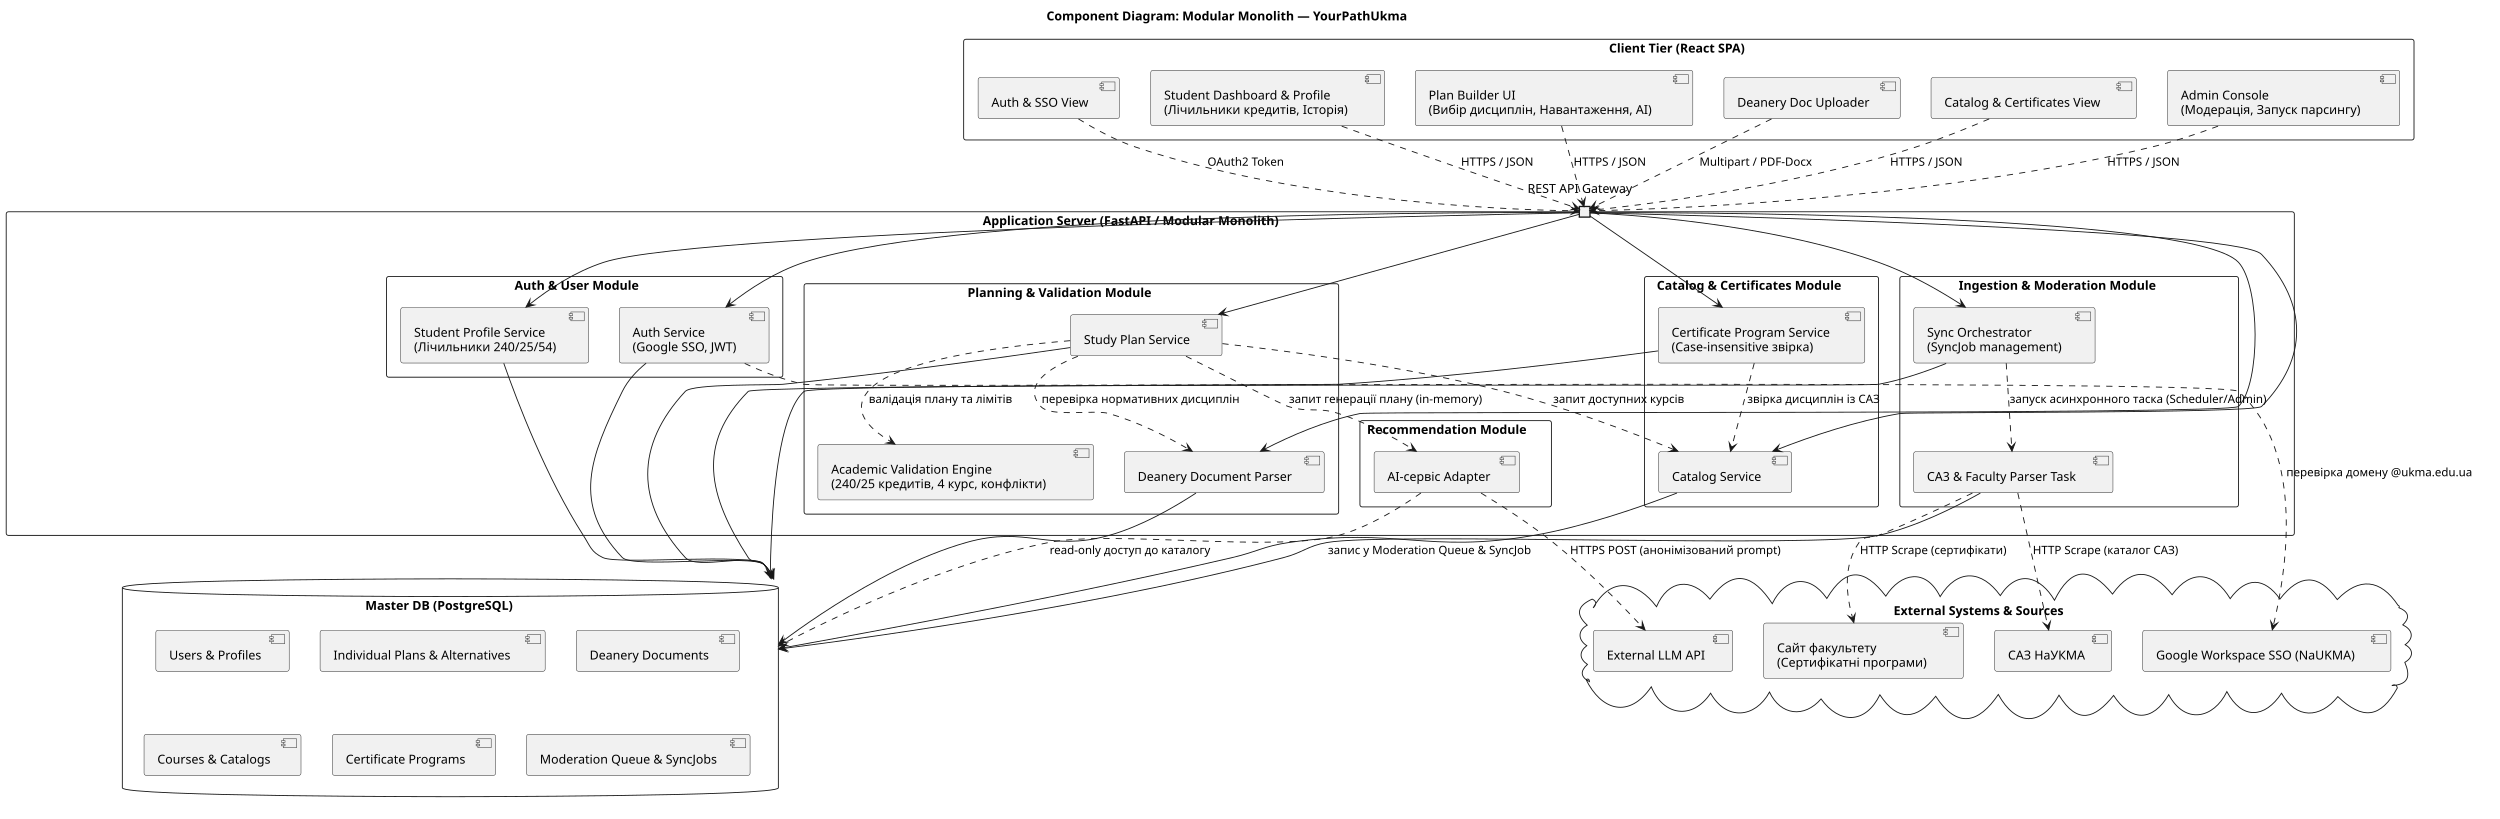
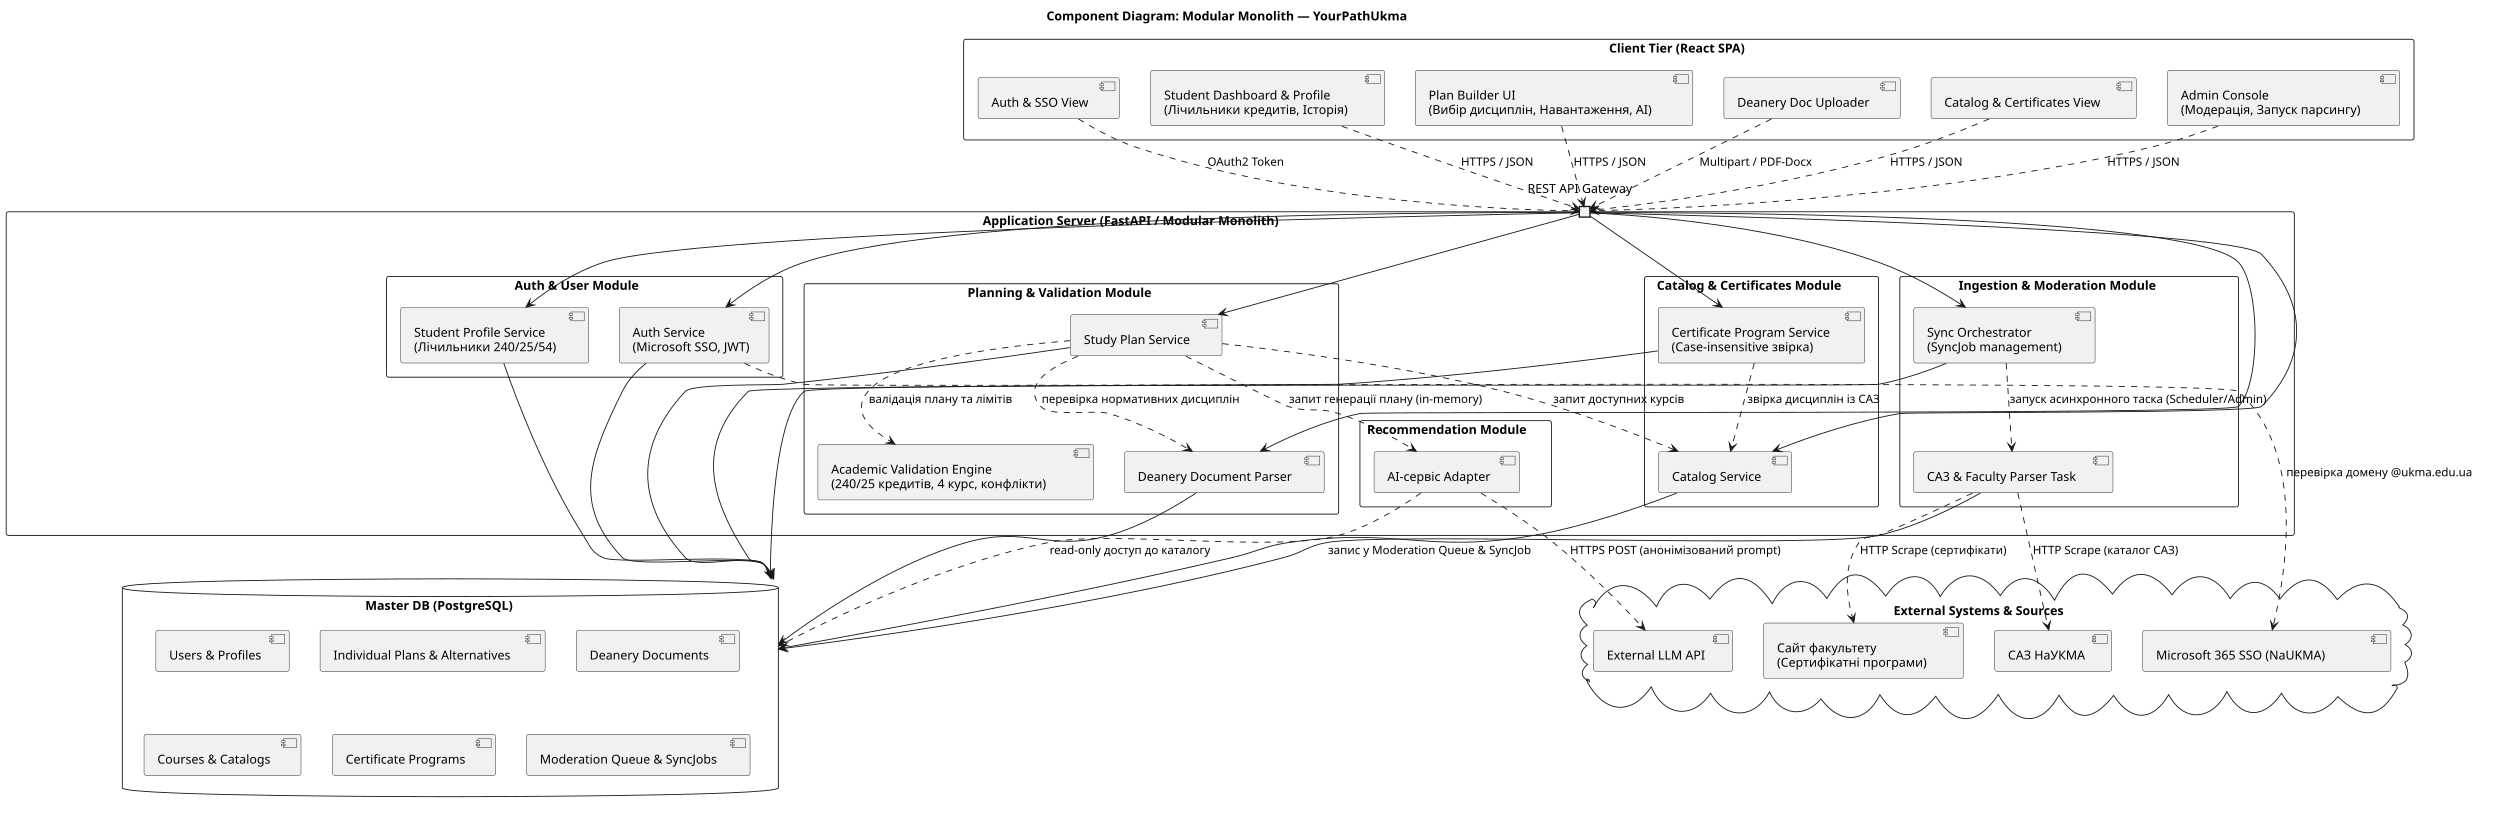
<svg xmlns="http://www.w3.org/2000/svg" version="1.1" data-diagram-type="DESCRIPTION" style="width:2820px;height:923px;background:#FFFFFF;" width="2820px" height="923px" viewBox="0 0 2820 923" zoomAndPan="magnify" preserveAspectRatio="none" contentStyleType="text/css">
  <defs />
  <g font-family="sans-serif" lengthAdjust="spacing">
    <g class="title" data-source-line="4">
      <text x="1180.413" y="22.995" fill="#000" font-size="14" textLength="452.826" font-weight="700">Component Diagram: Modular Monolith — YourPathUkma</text>
    </g>
    <g class="cluster" data-qualified-name="Client Tier .React SPA." id="ent0001" data-source-line="6">
      <rect x="1087" y="44.297" width="1636" height="113.6" fill="none" style="stroke:#181818;stroke-width:1;" rx="2.5" ry="2.5" />
      <text x="1814.957" y="59.292" fill="#000" font-size="14" textLength="180.086" font-weight="700">Client Tier (React SPA)</text>
    </g>
    <g class="cluster" data-qualified-name="Application Server .FastAPI . Modular Monolith." id="ent0008" data-source-line="15">
      <rect x="7" y="238.897" width="2581" height="365.04" fill="none" style="stroke:#181818;stroke-width:1;" rx="2.5" ry="2.5" />
      <text x="1108.497" y="253.892" fill="#000" font-size="14" textLength="378.007" font-weight="700">Application Server (FastAPI / Modular Monolith)</text>
    </g>
    <g class="cluster" data-qualified-name="Application Server .FastAPI . Modular Monolith..Auth . User Module" id="ent0010" data-source-line="18">
      <rect x="436" y="311.897" width="447" height="113.59" fill="none" style="stroke:#181818;stroke-width:1;" rx="2.5" ry="2.5" />
      <text x="580.388" y="326.892" fill="#000" font-size="14" textLength="158.225" font-weight="700">Auth &amp; User Module</text>
    </g>
    <g class="cluster" data-qualified-name="Application Server .FastAPI . Modular Monolith..Planning . Validation Module" id="ent0013" data-source-line="23">
      <rect x="907" y="320.047" width="603" height="259.89" fill="none" style="stroke:#181818;stroke-width:1;" rx="2.5" ry="2.5" />
      <text x="1091.342" y="335.042" fill="#000" font-size="14" textLength="234.315" font-weight="700">Planning &amp; Validation Module</text>
    </g>
    <g class="cluster" data-qualified-name="Application Server .FastAPI . Modular Monolith..Recommendation Module" id="ent0017" data-source-line="29">
      <rect x="1534" y="474.487" width="216" height="97.3" fill="none" style="stroke:#181818;stroke-width:1;" rx="2.5" ry="2.5" />
      <text x="1541.959" y="489.482" fill="#000" font-size="14" textLength="200.081" font-weight="700">Recommendation Module</text>
    </g>
    <g class="cluster" data-qualified-name="Application Server .FastAPI . Modular Monolith..Catalog . Certificates Module" id="ent0019" data-source-line="33">
      <rect x="1855" y="311.897" width="264" height="259.89" fill="none" style="stroke:#181818;stroke-width:1;" rx="2.5" ry="2.5" />
      <text x="1868.858" y="326.892" fill="#000" font-size="14" textLength="236.284" font-weight="700">Catalog &amp; Certificates Module</text>
    </g>
    <g class="cluster" data-qualified-name="Application Server .FastAPI . Modular Monolith..Ingestion . Moderation Module" id="ent0022" data-source-line="38">
      <rect x="2143" y="311.897" width="382" height="259.89" fill="none" style="stroke:#181818;stroke-width:1;" rx="2.5" ry="2.5" />
      <text x="2209.371" y="326.892" fill="#000" font-size="14" textLength="249.259" font-weight="700">Ingestion &amp; Moderation Module</text>
    </g>
    <g class="cluster" data-qualified-name="DB" id="ent0038" data-source-line="61">
      <path d="M138,662.937 C138,652.937 508,652.937 508,652.937 C508,652.937 878,652.937 878,662.937 L878,888.677 C878,898.677 508,898.677 508,898.677 C508,898.677 138,898.677 138,888.677 L138,662.937" style="stroke:#181818;stroke-width:1;" fill="none" />
      <path d="M138,662.937 C138,672.937 508,672.937 508,672.937 C508,672.937 878,672.937 878,662.937" style="stroke:#181818;stroke-width:1;" fill="none" />
      <text x="412.064" y="687.932" fill="#000" font-size="14" textLength="191.871" font-weight="700">Master DB (PostgreSQL)</text>
    </g>
    <g class="cluster" data-qualified-name="External Systems . Sources" id="ent0045" data-source-line="70">
      <path d="M1797.03,685.759 C1817.581,649.386 1846.702,655.562 1868.541,684.346 C1881.713,653.647 1907.761,650.971 1928.771,675.853 C1955.101,640.242 1977.701,648.33 1999.105,680.933 C2013.408,651.464 2040.804,646.371 2060.669,675.045 C2082.197,639.097 2102.994,641.003 2127.164,672.439 C2144.006,646.184 2172.144,640.179 2188.47,672.974 C2208.116,640.922 2235.647,643.057 2256.325,671.822 C2276.522,640.859 2302.149,651.055 2317.456,677.068 C2336.062,639.963 2356.961,638.114 2382.919,670.102 C2405.878,638.033 2427.845,642.922 2450.154,670.83 C2472.029,640.831 2497.824,645.725 2515.656,675.277 C2533.775,650.42 2554.043,650.917 2571.798,675.689 C2593.839,647.428 2614.953,646.451 2636.437,676.307 C2661.437,650.709 2685.223,653.121 2705,682.787 C2706.395,683.178 2706.796,684.265 2706.006,685.474 C2716.276,689.615 2719.43,696.324 2710.348,704.81 C2721.148,710.239 2723.793,719.304 2712.991,727.274 C2723.219,732.816 2721.993,741.902 2712.641,747.098 C2719.194,762.484 2717.059,772.261 2698,773.377 C2700.963,771.626 2703.496,772.401 2704.173,776.009 C2685.355,810.575 2664.801,812.3 2637.076,785.796 C2617.325,810.509 2590.077,811.716 2573.582,781.997 C2554.676,810.468 2529.018,812.193 2511.891,780.183 C2497.021,810.83 2464.555,817.633 2446.322,783.591 C2427.986,814.739 2403.356,814.039 2384.151,784.48 C2362.918,810.825 2343.495,818.016 2322.538,784.198 C2302.247,820.379 2273.552,818.7 2254.096,783.399 C2231.905,816.173 2207.648,822.375 2183.472,785.408 C2161.933,812.279 2140.562,814.353 2120.517,783.771 C2104.221,817.069 2074.753,817.008 2054.145,788.394 C2035.296,810.33 2008.445,807.035 1995.998,780.685 C1979.716,810.57 1946.991,813.002 1929.569,781.927 C1909.24,812.532 1876.156,807.62 1862.65,774.735 C1837.523,811.424 1806.005,801.258 1789,766.377 C1791.628,765.301 1792.767,766.369 1793.02,768.972 C1782.777,763.699 1782.164,757.101 1790.605,749.511 C1781.553,743.134 1780.882,735.318 1789.873,728.318 C1779.858,721.742 1779.467,711.288 1790.379,705.169 C1776.207,692.206 1780.179,683.013 1796,675.787 C1801.564,678.315 1800.702,682.277 1797.03,685.759" style="stroke:#181818;stroke-width:1;" fill="none" />
      <text x="2135.96" y="693.782" fill="#000" font-size="14" textLength="222.079" font-weight="700">External Systems &amp; Sources</text>
    </g>
    <g class="entity" data-qualified-name="Client Tier .React SPA..UIAuth" id="ent0002" data-source-line="7">
      <rect x="1103.3" y="87.447" width="159.403" height="46.297" fill="#F1F1F1" style="stroke:#181818;stroke-width:0.5;" rx="2.5" ry="2.5" />
      <rect x="1242.703" y="92.447" width="15" height="10" fill="#F1F1F1" style="stroke:#181818;stroke-width:0.5;" />
      <rect x="1240.703" y="94.447" width="4" height="2" fill="#F1F1F1" style="stroke:#181818;stroke-width:0.5;" />
      <rect x="1240.703" y="98.447" width="4" height="2" fill="#F1F1F1" style="stroke:#181818;stroke-width:0.5;" />
      <text x="1118.3" y="120.442" fill="#000" font-size="14" textLength="119.403">Auth &amp; SSO View</text>
    </g>
    <g class="entity" data-qualified-name="Client Tier .React SPA..UIDash" id="ent0003" data-source-line="8">
      <rect x="1298.08" y="79.297" width="263.843" height="62.594" fill="#F1F1F1" style="stroke:#181818;stroke-width:0.5;" rx="2.5" ry="2.5" />
      <rect x="1541.923" y="84.297" width="15" height="10" fill="#F1F1F1" style="stroke:#181818;stroke-width:0.5;" />
      <rect x="1539.923" y="86.297" width="4" height="2" fill="#F1F1F1" style="stroke:#181818;stroke-width:0.5;" />
      <rect x="1539.923" y="90.297" width="4" height="2" fill="#F1F1F1" style="stroke:#181818;stroke-width:0.5;" />
      <text x="1313.08" y="112.292" fill="#000" font-size="14" textLength="199.664">Student Dashboard &amp; Profile</text>
      <text x="1313.08" y="128.589" fill="#000" font-size="14" textLength="223.843">(Лічильники кредитів, Історія)</text>
    </g>
    <g class="entity" data-qualified-name="Client Tier .React SPA..UIPlan" id="ent0004" data-source-line="9">
      <rect x="1596.49" y="79.297" width="313.021" height="62.594" fill="#F1F1F1" style="stroke:#181818;stroke-width:0.5;" rx="2.5" ry="2.5" />
      <rect x="1889.511" y="84.297" width="15" height="10" fill="#F1F1F1" style="stroke:#181818;stroke-width:0.5;" />
      <rect x="1887.511" y="86.297" width="4" height="2" fill="#F1F1F1" style="stroke:#181818;stroke-width:0.5;" />
      <rect x="1887.511" y="90.297" width="4" height="2" fill="#F1F1F1" style="stroke:#181818;stroke-width:0.5;" />
      <text x="1611.49" y="112.292" fill="#000" font-size="14" textLength="102.573">Plan Builder UI</text>
      <text x="1611.49" y="128.589" fill="#000" font-size="14" textLength="273.021">(Вибір дисциплін, Навантаження, AI)</text>
    </g>
    <g class="entity" data-qualified-name="Client Tier .React SPA..UIDoc" id="ent0005" data-source-line="10">
      <rect x="1944.57" y="87.447" width="198.867" height="46.297" fill="#F1F1F1" style="stroke:#181818;stroke-width:0.5;" rx="2.5" ry="2.5" />
      <rect x="2123.437" y="92.447" width="15" height="10" fill="#F1F1F1" style="stroke:#181818;stroke-width:0.5;" />
      <rect x="2121.437" y="94.447" width="4" height="2" fill="#F1F1F1" style="stroke:#181818;stroke-width:0.5;" />
      <rect x="2121.437" y="98.447" width="4" height="2" fill="#F1F1F1" style="stroke:#181818;stroke-width:0.5;" />
      <text x="1959.57" y="120.442" fill="#000" font-size="14" textLength="158.867">Deanery Doc Uploader</text>
    </g>
    <g class="entity" data-qualified-name="Client Tier .React SPA..UICatalog" id="ent0006" data-source-line="11">
      <rect x="2178.21" y="87.447" width="231.577" height="46.297" fill="#F1F1F1" style="stroke:#181818;stroke-width:0.5;" rx="2.5" ry="2.5" />
      <rect x="2389.787" y="92.447" width="15" height="10" fill="#F1F1F1" style="stroke:#181818;stroke-width:0.5;" />
      <rect x="2387.787" y="94.447" width="4" height="2" fill="#F1F1F1" style="stroke:#181818;stroke-width:0.5;" />
      <rect x="2387.787" y="98.447" width="4" height="2" fill="#F1F1F1" style="stroke:#181818;stroke-width:0.5;" />
      <text x="2193.21" y="120.442" fill="#000" font-size="14" textLength="191.577">Catalog &amp; Certificates View</text>
    </g>
    <g class="entity" data-qualified-name="Client Tier .React SPA..UIAdmin" id="ent0007" data-source-line="12">
      <rect x="2445.06" y="79.297" width="261.874" height="62.594" fill="#F1F1F1" style="stroke:#181818;stroke-width:0.5;" rx="2.5" ry="2.5" />
      <rect x="2686.934" y="84.297" width="15" height="10" fill="#F1F1F1" style="stroke:#181818;stroke-width:0.5;" />
      <rect x="2684.934" y="86.297" width="4" height="2" fill="#F1F1F1" style="stroke:#181818;stroke-width:0.5;" />
      <rect x="2684.934" y="90.297" width="4" height="2" fill="#F1F1F1" style="stroke:#181818;stroke-width:0.5;" />
      <text x="2460.06" y="112.292" fill="#000" font-size="14" textLength="104.891">Admin Console</text>
      <text x="2460.06" y="128.589" fill="#000" font-size="14" textLength="221.874">(Модерація, Запуск парсингу)</text>
    </g>
    <g class="entity" data-qualified-name="Application Server .FastAPI . Modular Monolith..APIPort" id="ent0009" data-source-line="16">
      <text x="1723.047" y="217.595" fill="#000" font-size="14" textLength="128.905">REST API Gateway</text>
      <rect x="1781.5" y="232.897" width="12" height="12" fill="#F1F1F1" style="stroke:#181818;stroke-width:1.5;" />
    </g>
    <g class="entity" data-qualified-name="Application Server .FastAPI . Modular Monolith..Auth . User Module.AuthMod" id="ent0011" data-source-line="19">
      <rect x="698.52" y="346.897" width="168.96" height="62.594" fill="#F1F1F1" style="stroke:#181818;stroke-width:0.5;" rx="2.5" ry="2.5" />
      <rect x="847.48" y="351.897" width="15" height="10" fill="#F1F1F1" style="stroke:#181818;stroke-width:0.5;" />
      <rect x="845.48" y="353.897" width="4" height="2" fill="#F1F1F1" style="stroke:#181818;stroke-width:0.5;" />
      <rect x="845.48" y="357.897" width="4" height="2" fill="#F1F1F1" style="stroke:#181818;stroke-width:0.5;" />
      <text x="713.52" y="379.892" fill="#000" font-size="14" textLength="89.004">Auth Service</text>
-       <text x="713.52" y="396.189" fill="#000" font-size="14" textLength="128.96">(Google SSO, JWT)</text>
+       <text x="713.52" y="396.189" fill="#000" font-size="14" textLength="128.96">(Microsoft SSO, JWT)</text>
    </g>
    <g class="entity" data-qualified-name="Application Server .FastAPI . Modular Monolith..Auth . User Module.ProfileMod" id="ent0012" data-source-line="20">
      <rect x="452.02" y="346.897" width="211.951" height="62.594" fill="#F1F1F1" style="stroke:#181818;stroke-width:0.5;" rx="2.5" ry="2.5" />
      <rect x="643.971" y="351.897" width="15" height="10" fill="#F1F1F1" style="stroke:#181818;stroke-width:0.5;" />
      <rect x="641.971" y="353.897" width="4" height="2" fill="#F1F1F1" style="stroke:#181818;stroke-width:0.5;" />
      <rect x="641.971" y="357.897" width="4" height="2" fill="#F1F1F1" style="stroke:#181818;stroke-width:0.5;" />
      <text x="467.02" y="379.892" fill="#000" font-size="14" textLength="159.838">Student Profile Service</text>
      <text x="467.02" y="396.189" fill="#000" font-size="14" textLength="171.951">(Лічильники 240/25/54)</text>
    </g>
    <g class="entity" data-qualified-name="Application Server .FastAPI . Modular Monolith..Planning . Validation Module.PlanMod" id="ent0014" data-source-line="24">
      <rect x="1207.58" y="355.047" width="170.847" height="46.297" fill="#F1F1F1" style="stroke:#181818;stroke-width:0.5;" rx="2.5" ry="2.5" />
      <rect x="1358.427" y="360.047" width="15" height="10" fill="#F1F1F1" style="stroke:#181818;stroke-width:0.5;" />
      <rect x="1356.427" y="362.047" width="4" height="2" fill="#F1F1F1" style="stroke:#181818;stroke-width:0.5;" />
      <rect x="1356.427" y="366.047" width="4" height="2" fill="#F1F1F1" style="stroke:#181818;stroke-width:0.5;" />
      <text x="1222.58" y="388.042" fill="#000" font-size="14" textLength="130.847">Study Plan Service</text>
    </g>
    <g class="entity" data-qualified-name="Application Server .FastAPI . Modular Monolith..Planning . Validation Module.ValidatorMod" id="ent0015" data-source-line="25">
      <rect x="922.58" y="501.337" width="310.833" height="62.594" fill="#F1F1F1" style="stroke:#181818;stroke-width:0.5;" rx="2.5" ry="2.5" />
      <rect x="1213.413" y="506.337" width="15" height="10" fill="#F1F1F1" style="stroke:#181818;stroke-width:0.5;" />
      <rect x="1211.413" y="508.337" width="4" height="2" fill="#F1F1F1" style="stroke:#181818;stroke-width:0.5;" />
      <rect x="1211.413" y="512.337" width="4" height="2" fill="#F1F1F1" style="stroke:#181818;stroke-width:0.5;" />
      <text x="937.58" y="534.332" fill="#000" font-size="14" textLength="195.679">Academic Validation Engine</text>
      <text x="937.58" y="550.629" fill="#000" font-size="14" textLength="270.833">(240/25 кредитів, 4 курс, конфлікти)</text>
    </g>
    <g class="entity" data-qualified-name="Application Server .FastAPI . Modular Monolith..Planning . Validation Module.DocParserMod" id="ent0016" data-source-line="26">
      <rect x="1268.31" y="509.487" width="225.37" height="46.297" fill="#F1F1F1" style="stroke:#181818;stroke-width:0.5;" rx="2.5" ry="2.5" />
      <rect x="1473.68" y="514.487" width="15" height="10" fill="#F1F1F1" style="stroke:#181818;stroke-width:0.5;" />
      <rect x="1471.68" y="516.487" width="4" height="2" fill="#F1F1F1" style="stroke:#181818;stroke-width:0.5;" />
      <rect x="1471.68" y="520.487" width="4" height="2" fill="#F1F1F1" style="stroke:#181818;stroke-width:0.5;" />
      <text x="1283.31" y="542.482" fill="#000" font-size="14" textLength="185.37">Deanery Document Parser</text>
    </g>
    <g class="entity" data-qualified-name="Application Server .FastAPI . Modular Monolith..Recommendation Module.AIMod" id="ent0018" data-source-line="30">
      <rect x="1549.98" y="509.487" width="164.031" height="46.297" fill="#F1F1F1" style="stroke:#181818;stroke-width:0.5;" rx="2.5" ry="2.5" />
      <rect x="1694.011" y="514.487" width="15" height="10" fill="#F1F1F1" style="stroke:#181818;stroke-width:0.5;" />
      <rect x="1692.011" y="516.487" width="4" height="2" fill="#F1F1F1" style="stroke:#181818;stroke-width:0.5;" />
      <rect x="1692.011" y="520.487" width="4" height="2" fill="#F1F1F1" style="stroke:#181818;stroke-width:0.5;" />
      <text x="1564.98" y="542.482" fill="#000" font-size="14" textLength="124.031">AI-сервіс Adapter</text>
    </g>
    <g class="entity" data-qualified-name="Application Server .FastAPI . Modular Monolith..Catalog . Certificates Module.CatalogMod" id="ent0020" data-source-line="34">
      <rect x="1871.02" y="509.487" width="149.956" height="46.297" fill="#F1F1F1" style="stroke:#181818;stroke-width:0.5;" rx="2.5" ry="2.5" />
      <rect x="2000.976" y="514.487" width="15" height="10" fill="#F1F1F1" style="stroke:#181818;stroke-width:0.5;" />
      <rect x="1998.976" y="516.487" width="4" height="2" fill="#F1F1F1" style="stroke:#181818;stroke-width:0.5;" />
      <rect x="1998.976" y="520.487" width="4" height="2" fill="#F1F1F1" style="stroke:#181818;stroke-width:0.5;" />
      <text x="1886.02" y="542.482" fill="#000" font-size="14" textLength="109.956">Catalog Service</text>
    </g>
    <g class="entity" data-qualified-name="Application Server .FastAPI . Modular Monolith..Catalog . Certificates Module.CertMod" id="ent0021" data-source-line="35">
      <rect x="1870.51" y="346.897" width="232.985" height="62.594" fill="#F1F1F1" style="stroke:#181818;stroke-width:0.5;" rx="2.5" ry="2.5" />
      <rect x="2083.495" y="351.897" width="15" height="10" fill="#F1F1F1" style="stroke:#181818;stroke-width:0.5;" />
      <rect x="2081.495" y="353.897" width="4" height="2" fill="#F1F1F1" style="stroke:#181818;stroke-width:0.5;" />
      <rect x="2081.495" y="357.897" width="4" height="2" fill="#F1F1F1" style="stroke:#181818;stroke-width:0.5;" />
      <text x="1885.51" y="379.892" fill="#000" font-size="14" textLength="192.985">Certificate Program Service</text>
      <text x="1885.51" y="396.189" fill="#000" font-size="14" textLength="175.198">(Case-insensitive звірка)</text>
    </g>
    <g class="entity" data-qualified-name="Application Server .FastAPI . Modular Monolith..Ingestion . Moderation Module.SyncMod" id="ent0023" data-source-line="39">
      <rect x="2158.76" y="346.897" width="204.479" height="62.594" fill="#F1F1F1" style="stroke:#181818;stroke-width:0.5;" rx="2.5" ry="2.5" />
      <rect x="2343.239" y="351.897" width="15" height="10" fill="#F1F1F1" style="stroke:#181818;stroke-width:0.5;" />
      <rect x="2341.239" y="353.897" width="4" height="2" fill="#F1F1F1" style="stroke:#181818;stroke-width:0.5;" />
      <rect x="2341.239" y="357.897" width="4" height="2" fill="#F1F1F1" style="stroke:#181818;stroke-width:0.5;" />
      <text x="2173.76" y="379.892" fill="#000" font-size="14" textLength="127.08">Sync Orchestrator</text>
      <text x="2173.76" y="396.189" fill="#000" font-size="14" textLength="164.479">(SyncJob management)</text>
    </g>
    <g class="entity" data-qualified-name="Application Server .FastAPI . Modular Monolith..Ingestion . Moderation Module.ParserMod" id="ent0024" data-source-line="40">
      <rect x="2158.59" y="509.487" width="224.816" height="46.297" fill="#F1F1F1" style="stroke:#181818;stroke-width:0.5;" rx="2.5" ry="2.5" />
      <rect x="2363.406" y="514.487" width="15" height="10" fill="#F1F1F1" style="stroke:#181818;stroke-width:0.5;" />
      <rect x="2361.406" y="516.487" width="4" height="2" fill="#F1F1F1" style="stroke:#181818;stroke-width:0.5;" />
      <rect x="2361.406" y="520.487" width="4" height="2" fill="#F1F1F1" style="stroke:#181818;stroke-width:0.5;" />
      <text x="2173.59" y="542.482" fill="#000" font-size="14" textLength="184.816">CA3 &amp; Faculty Parser Task</text>
    </g>
    <g class="entity" data-qualified-name="DB.Users . Profiles" id="ent0039" data-source-line="62">
      <rect x="175.8" y="710.937" width="150.4" height="46.297" fill="#F1F1F1" style="stroke:#181818;stroke-width:0.5;" rx="2.5" ry="2.5" />
      <rect x="306.2" y="715.937" width="15" height="10" fill="#F1F1F1" style="stroke:#181818;stroke-width:0.5;" />
      <rect x="304.2" y="717.937" width="4" height="2" fill="#F1F1F1" style="stroke:#181818;stroke-width:0.5;" />
      <rect x="304.2" y="721.937" width="4" height="2" fill="#F1F1F1" style="stroke:#181818;stroke-width:0.5;" />
      <text x="190.8" y="743.932" fill="#000" font-size="14" textLength="110.4">Users &amp; Profiles</text>
    </g>
    <g class="entity" data-qualified-name="DB.Individual Plans . Alternatives" id="ent0040" data-source-line="63">
      <rect x="361.06" y="710.937" width="253.876" height="46.297" fill="#F1F1F1" style="stroke:#181818;stroke-width:0.5;" rx="2.5" ry="2.5" />
      <rect x="594.936" y="715.937" width="15" height="10" fill="#F1F1F1" style="stroke:#181818;stroke-width:0.5;" />
      <rect x="592.936" y="717.937" width="4" height="2" fill="#F1F1F1" style="stroke:#181818;stroke-width:0.5;" />
      <rect x="592.936" y="721.937" width="4" height="2" fill="#F1F1F1" style="stroke:#181818;stroke-width:0.5;" />
      <text x="376.06" y="743.932" fill="#000" font-size="14" textLength="213.876">Individual Plans &amp; Alternatives</text>
    </g>
    <g class="entity" data-qualified-name="DB.Deanery Documents" id="ent0041" data-source-line="64">
      <rect x="650.11" y="710.937" width="183.773" height="46.297" fill="#F1F1F1" style="stroke:#181818;stroke-width:0.5;" rx="2.5" ry="2.5" />
      <rect x="813.883" y="715.937" width="15" height="10" fill="#F1F1F1" style="stroke:#181818;stroke-width:0.5;" />
      <rect x="811.883" y="717.937" width="4" height="2" fill="#F1F1F1" style="stroke:#181818;stroke-width:0.5;" />
      <rect x="811.883" y="721.937" width="4" height="2" fill="#F1F1F1" style="stroke:#181818;stroke-width:0.5;" />
      <text x="665.11" y="743.932" fill="#000" font-size="14" textLength="143.773">Deanery Documents</text>
    </g>
    <g class="entity" data-qualified-name="DB.Courses . Catalogs" id="ent0042" data-source-line="65">
      <rect x="162.48" y="828.377" width="177.047" height="46.297" fill="#F1F1F1" style="stroke:#181818;stroke-width:0.5;" rx="2.5" ry="2.5" />
      <rect x="319.527" y="833.377" width="15" height="10" fill="#F1F1F1" style="stroke:#181818;stroke-width:0.5;" />
      <rect x="317.527" y="835.377" width="4" height="2" fill="#F1F1F1" style="stroke:#181818;stroke-width:0.5;" />
      <rect x="317.527" y="839.377" width="4" height="2" fill="#F1F1F1" style="stroke:#181818;stroke-width:0.5;" />
      <text x="177.48" y="861.372" fill="#000" font-size="14" textLength="137.047">Courses &amp; Catalogs</text>
    </g>
    <g class="entity" data-qualified-name="DB.Certificate Programs" id="ent0043" data-source-line="66">
      <rect x="374.96" y="828.377" width="184.088" height="46.297" fill="#F1F1F1" style="stroke:#181818;stroke-width:0.5;" rx="2.5" ry="2.5" />
      <rect x="539.048" y="833.377" width="15" height="10" fill="#F1F1F1" style="stroke:#181818;stroke-width:0.5;" />
      <rect x="537.048" y="835.377" width="4" height="2" fill="#F1F1F1" style="stroke:#181818;stroke-width:0.5;" />
      <rect x="537.048" y="839.377" width="4" height="2" fill="#F1F1F1" style="stroke:#181818;stroke-width:0.5;" />
      <text x="389.96" y="861.372" fill="#000" font-size="14" textLength="144.088">Certificate Programs</text>
    </g>
    <g class="entity" data-qualified-name="DB.Moderation Queue . SyncJobs" id="ent0044" data-source-line="67">
      <rect x="593.91" y="828.377" width="252.174" height="46.297" fill="#F1F1F1" style="stroke:#181818;stroke-width:0.5;" rx="2.5" ry="2.5" />
      <rect x="826.084" y="833.377" width="15" height="10" fill="#F1F1F1" style="stroke:#181818;stroke-width:0.5;" />
      <rect x="824.084" y="835.377" width="4" height="2" fill="#F1F1F1" style="stroke:#181818;stroke-width:0.5;" />
      <rect x="824.084" y="839.377" width="4" height="2" fill="#F1F1F1" style="stroke:#181818;stroke-width:0.5;" />
      <text x="608.91" y="861.372" fill="#000" font-size="14" textLength="212.174">Moderation Queue &amp; SyncJobs</text>
    </g>
    <g class="entity" data-qualified-name="External Systems . Sources.GoogleSSO" id="ent0046" data-source-line="71">
      <rect x="2417.04" y="710.937" width="279.914" height="46.297" fill="#F1F1F1" style="stroke:#181818;stroke-width:0.5;" rx="2.5" ry="2.5" />
      <rect x="2676.954" y="715.937" width="15" height="10" fill="#F1F1F1" style="stroke:#181818;stroke-width:0.5;" />
      <rect x="2674.954" y="717.937" width="4" height="2" fill="#F1F1F1" style="stroke:#181818;stroke-width:0.5;" />
      <rect x="2674.954" y="721.937" width="4" height="2" fill="#F1F1F1" style="stroke:#181818;stroke-width:0.5;" />
-       <text x="2432.04" y="743.932" fill="#000" font-size="14" textLength="239.914">Google Workspace SSO (NaUKMA)</text>
+       <text x="2432.04" y="743.932" fill="#000" font-size="14" textLength="239.914">Microsoft 365 SSO (NaUKMA)</text>
    </g>
    <g class="entity" data-qualified-name="External Systems . Sources.ExtLLM" id="ent0047" data-source-line="72">
      <rect x="1797.47" y="710.937" width="157.059" height="46.297" fill="#F1F1F1" style="stroke:#181818;stroke-width:0.5;" rx="2.5" ry="2.5" />
      <rect x="1934.529" y="715.937" width="15" height="10" fill="#F1F1F1" style="stroke:#181818;stroke-width:0.5;" />
      <rect x="1932.529" y="717.937" width="4" height="2" fill="#F1F1F1" style="stroke:#181818;stroke-width:0.5;" />
      <rect x="1932.529" y="721.937" width="4" height="2" fill="#F1F1F1" style="stroke:#181818;stroke-width:0.5;" />
      <text x="1812.47" y="743.932" fill="#000" font-size="14" textLength="117.059">External LLM API</text>
    </g>
    <g class="entity" data-qualified-name="External Systems . Sources.ExtCA3" id="ent0048" data-source-line="73">
      <rect x="2249.99" y="710.937" width="132.012" height="46.297" fill="#F1F1F1" style="stroke:#181818;stroke-width:0.5;" rx="2.5" ry="2.5" />
      <rect x="2362.002" y="715.937" width="15" height="10" fill="#F1F1F1" style="stroke:#181818;stroke-width:0.5;" />
      <rect x="2360.002" y="717.937" width="4" height="2" fill="#F1F1F1" style="stroke:#181818;stroke-width:0.5;" />
      <rect x="2360.002" y="721.937" width="4" height="2" fill="#F1F1F1" style="stroke:#181818;stroke-width:0.5;" />
      <text x="2264.99" y="743.932" fill="#000" font-size="14" textLength="92.012">САЗ НаУКМА</text>
    </g>
    <g class="entity" data-qualified-name="External Systems . Sources.ExtFaculty" id="ent0049" data-source-line="74">
      <rect x="1989.46" y="702.787" width="225.083" height="62.594" fill="#F1F1F1" style="stroke:#181818;stroke-width:0.5;" rx="2.5" ry="2.5" />
      <rect x="2194.543" y="707.787" width="15" height="10" fill="#F1F1F1" style="stroke:#181818;stroke-width:0.5;" />
      <rect x="2192.543" y="709.787" width="4" height="2" fill="#F1F1F1" style="stroke:#181818;stroke-width:0.5;" />
      <rect x="2192.543" y="713.787" width="4" height="2" fill="#F1F1F1" style="stroke:#181818;stroke-width:0.5;" />
      <text x="2004.46" y="735.782" fill="#000" font-size="14" textLength="127.757">Сайт факультету</text>
      <text x="2004.46" y="752.079" fill="#000" font-size="14" textLength="185.083">(Сертифікатні програми)</text>
    </g>
    <g class="link" data-entity-1="ent0009" data-entity-2="ent0011" id="lnk25" data-source-line="44" data-link-type="dependency">
      <path d="M1781.53,239.847 C1710.91,239.427 1082.56,237.347 907,295.897 C874.52,306.727 846.271,325.183 822.831,343.363" style="stroke:#181818;stroke-width:1;" fill="none" id="APIPort-to-AuthMod" />
      <polygon points="818.88,346.427,828.443,344.072,822.831,343.363,823.54,337.75,818.88,346.427" fill="#181818" style="stroke:#181818;stroke-width:1;stroke-linejoin:miter;stroke-miterlimit:10;" />
    </g>
    <g class="link" data-entity-1="ent0009" data-entity-2="ent0012" id="lnk26" data-source-line="45" data-link-type="dependency">
      <path d="M1781.67,240.007 C1697.11,241.587 792.53,259.277 681,295.897 C648.53,306.557 620.41,325.116 597.17,343.396" style="stroke:#181818;stroke-width:1;" fill="none" id="APIPort-to-ProfileMod" />
      <polygon points="593.24,346.487,602.787,344.067,597.17,343.396,597.841,337.779,593.24,346.487" fill="#181818" style="stroke:#181818;stroke-width:1;stroke-linejoin:miter;stroke-miterlimit:10;" />
    </g>
    <g class="link" data-entity-1="ent0009" data-entity-2="ent0014" id="lnk27" data-source-line="46" data-link-type="dependency">
      <path d="M1781.74,241.627 C1740.25,253.137 1507.398,317.731 1379.418,353.221" style="stroke:#181818;stroke-width:1;" fill="none" id="APIPort-to-PlanMod" />
      <polygon points="1374.6,354.557,1384.342,356.006,1379.418,353.221,1382.204,348.297,1374.6,354.557" fill="#181818" style="stroke:#181818;stroke-width:1;stroke-linejoin:miter;stroke-miterlimit:10;" />
    </g>
    <g class="link" data-entity-1="ent0009" data-entity-2="ent0016" id="lnk28" data-source-line="47" data-link-type="dependency">
      <path d="M1793.49,239.867 C1858.1,239.627 2472.12,238.837 2525,295.897 C2549.56,322.397 2550.45,432.837 2525,458.487 C2515.31,468.257 1547.48,463.687 1534,466.487 C1494.15,474.787 1456.233,491.433 1426.213,506.763" style="stroke:#181818;stroke-width:1;" fill="none" id="APIPort-to-DocParserMod" />
      <polygon points="1421.76,509.037,1431.595,508.506,1426.213,506.763,1427.956,501.381,1421.76,509.037" fill="#181818" style="stroke:#181818;stroke-width:1;stroke-linejoin:miter;stroke-miterlimit:10;" />
    </g>
    <g class="link" data-entity-1="ent0009" data-entity-2="ent0020" id="lnk29" data-source-line="48" data-link-type="dependency">
      <path d="M1793.49,240.017 C1860.72,241.567 2523.38,257.527 2551,286.897 C2603.24,342.457 2604.4,404.037 2551,458.487 C2543.06,466.587 2154.17,464.577 2143,466.487 C2093.11,475.027 2043.308,491.999 2004.308,507.219" style="stroke:#181818;stroke-width:1;" fill="none" id="APIPort-to-CatalogMod" />
      <polygon points="1999.65,509.037,2009.488,509.491,2004.308,507.219,2006.58,502.039,1999.65,509.037" fill="#181818" style="stroke:#181818;stroke-width:1;stroke-linejoin:miter;stroke-miterlimit:10;" />
    </g>
    <g class="link" data-entity-1="ent0009" data-entity-2="ent0021" id="lnk30" data-source-line="49" data-link-type="dependency">
      <path d="M1793.32,243.567 C1814.28,258.027 1888.275,309.077 1938.665,343.847" style="stroke:#181818;stroke-width:1;" fill="none" id="APIPort-to-CertMod" />
      <polygon points="1942.78,346.687,1937.644,338.283,1938.665,343.847,1933.101,344.868,1942.78,346.687" fill="#181818" style="stroke:#181818;stroke-width:1;stroke-linejoin:miter;stroke-miterlimit:10;" />
    </g>
    <g class="link" data-entity-1="ent0009" data-entity-2="ent0023" id="lnk31" data-source-line="50" data-link-type="dependency">
      <path d="M1793.23,240.097 C1824.74,241.437 1992.25,250.517 2119,295.897 C2153.77,308.347 2185.635,326.411 2212.725,343.841" style="stroke:#181818;stroke-width:1;" fill="none" id="APIPort-to-SyncMod" />
      <polygon points="2216.93,346.547,2211.526,338.313,2212.725,343.841,2207.197,345.041,2216.93,346.547" fill="#181818" style="stroke:#181818;stroke-width:1;stroke-linejoin:miter;stroke-miterlimit:10;" />
    </g>
    <g class="link" data-entity-1="ent0014" data-entity-2="ent0015" id="lnk32" data-source-line="53" data-link-type="dependency">
      <path d="M1207.1,384.277 C1124.27,391.187 1007.39,406.917 979,441.487 C961.15,463.227 978.009,481.974 1005.269,498.424" style="stroke:#181818;stroke-width:1;stroke-dasharray:7,7;" fill="none" id="PlanMod-to-ValidatorMod" />
      <polygon points="1009.55,501.007,1003.911,492.932,1005.269,498.424,999.778,499.782,1009.55,501.007" fill="#181818" style="stroke:#181818;stroke-width:1;stroke-linejoin:miter;stroke-miterlimit:10;" />
      <text x="980" y="454.554" fill="#000" font-size="13" textLength="177.874">валідація плану та лімітів</text>
    </g>
    <g class="link" data-entity-1="ent0014" data-entity-2="ent0020" id="lnk33" data-source-line="54" data-link-type="dependency">
      <path d="M1378.87,387.617 C1461.13,396.817 1588.3,414.017 1696,441.487 C1765.52,459.217 1838.19,486.789 1888.18,507.179" style="stroke:#181818;stroke-width:1;stroke-dasharray:7,7;" fill="none" id="PlanMod-to-CatalogMod" />
      <polygon points="1892.81,509.067,1885.987,501.964,1888.18,507.179,1882.966,509.372,1892.81,509.067" fill="#181818" style="stroke:#181818;stroke-width:1;stroke-linejoin:miter;stroke-miterlimit:10;" />
      <text x="1752" y="454.554" fill="#000" font-size="13" textLength="162.379">запит доступних курсів</text>
    </g>
    <g class="link" data-entity-1="ent0014" data-entity-2="ent0018" id="lnk34" data-source-line="55" data-link-type="dependency">
      <path d="M1337.79,401.827 C1382.97,424.597 1446.93,456.617 1453,458.487 C1477.44,466.047 1485.68,458.567 1510,466.487 C1541.28,476.677 1569.754,492.008 1593.434,506.488" style="stroke:#181818;stroke-width:1;stroke-dasharray:7,7;" fill="none" id="PlanMod-to-AIMod" />
      <polygon points="1597.7,509.097,1592.108,500.989,1593.434,506.488,1587.935,507.814,1597.7,509.097" fill="#181818" style="stroke:#181818;stroke-width:1;stroke-linejoin:miter;stroke-miterlimit:10;" />
      <text x="1454" y="454.554" fill="#000" font-size="13" textLength="237.383">запит генерації плану (in-memory)</text>
    </g>
    <g class="link" data-entity-1="ent0014" data-entity-2="ent0016" id="lnk35" data-source-line="56" data-link-type="dependency">
      <path d="M1215.9,401.797 C1181.56,415.687 1153.05,435.257 1174,458.487 C1185.52,471.267 1234.49,461.667 1251,466.487 C1284.44,476.257 1315.285,491.908 1340.595,506.588" style="stroke:#181818;stroke-width:1;stroke-dasharray:7,7;" fill="none" id="PlanMod-to-DocParserMod" />
      <polygon points="1344.92,509.097,1339.142,501.121,1340.595,506.588,1335.128,508.041,1344.92,509.097" fill="#181818" style="stroke:#181818;stroke-width:1;stroke-linejoin:miter;stroke-miterlimit:10;" />
      <text x="1175" y="454.554" fill="#000" font-size="13" textLength="237.961">перевірка нормативних дисциплін</text>
    </g>
    <g class="link" data-entity-1="ent0021" data-entity-2="ent0020" id="lnk36" data-source-line="57" data-link-type="dependency">
      <path d="M1978.8,409.677 C1970.9,439.047 1960.44,477.959 1953.35,504.299" style="stroke:#181818;stroke-width:1;stroke-dasharray:7,7;" fill="none" id="CertMod-to-CatalogMod" />
      <polygon points="1952.05,509.127,1958.252,501.476,1953.35,504.299,1950.527,499.397,1952.05,509.127" fill="#181818" style="stroke:#181818;stroke-width:1;stroke-linejoin:miter;stroke-miterlimit:10;" />
      <text x="1971" y="454.554" fill="#000" font-size="13" textLength="162.284">звірка дисциплін із САЗ</text>
    </g>
    <g class="link" data-entity-1="ent0023" data-entity-2="ent0024" id="lnk37" data-source-line="58" data-link-type="dependency">
      <path d="M2263,409.677 C2264.93,439.047 2267.474,477.798 2269.194,504.138" style="stroke:#181818;stroke-width:1;stroke-dasharray:7,7;" fill="none" id="SyncMod-to-ParserMod" />
      <polygon points="2269.52,509.127,2272.925,499.885,2269.194,504.138,2264.942,500.407,2269.52,509.127" fill="#181818" style="stroke:#181818;stroke-width:1;stroke-linejoin:miter;stroke-miterlimit:10;" />
      <text x="2267" y="454.554" fill="#000" font-size="13" textLength="313.936">запуск асинхронного таска (Scheduler/Admin)</text>
    </g>
    <g class="link" data-entity-1="ent0002" data-entity-2="ent0009" id="lnk50" data-source-line="78" data-link-type="dependency">
      <path d="M1216.5,134.177 C1234.81,145.457 1258.32,158.287 1281,165.897 C1477.82,231.887 1732.39,237.345 1776.5,237.805" style="stroke:#181818;stroke-width:1;stroke-dasharray:7,7;" fill="none" id="UIAuth-to-APIPort" />
      <polygon points="1781.5,237.857,1772.542,233.763,1776.5,237.805,1772.459,241.763,1781.5,237.857" fill="#181818" style="stroke:#181818;stroke-width:1;stroke-linejoin:miter;stroke-miterlimit:10;" />
      <text x="1362" y="186.964" fill="#000" font-size="13" textLength="92.765">OAuth2 Token</text>
    </g>
    <g class="link" data-entity-1="ent0003" data-entity-2="ent0009" id="lnk51" data-source-line="79" data-link-type="dependency">
      <path d="M1513.44,142.297 C1534.79,150.077 1557.72,158.357 1579,165.897 C1658.94,194.227 1751.883,225.696 1777.093,234.216" style="stroke:#181818;stroke-width:1;stroke-dasharray:7,7;" fill="none" id="UIDash-to-APIPort" />
      <polygon points="1781.83,235.817,1774.584,229.146,1777.093,234.216,1772.023,236.725,1781.83,235.817" fill="#181818" style="stroke:#181818;stroke-width:1;stroke-linejoin:miter;stroke-miterlimit:10;" />
      <text x="1648" y="186.964" fill="#000" font-size="13" textLength="86.436">HTTPS / JSON</text>
    </g>
    <g class="link" data-entity-1="ent0004" data-entity-2="ent0009" id="lnk52" data-source-line="80" data-link-type="dependency">
      <path d="M1761.47,142.167 C1770.05,173.127 1781.273,213.639 1785.343,228.309" style="stroke:#181818;stroke-width:1;stroke-dasharray:7,7;" fill="none" id="UIPlan-to-APIPort" />
      <polygon points="1786.68,233.127,1788.128,223.385,1785.343,228.309,1780.42,225.524,1786.68,233.127" fill="#181818" style="stroke:#181818;stroke-width:1;stroke-linejoin:miter;stroke-miterlimit:10;" />
      <text x="1775" y="186.964" fill="#000" font-size="13" textLength="86.436">HTTPS / JSON</text>
    </g>
    <g class="link" data-entity-1="ent0005" data-entity-2="ent0009" id="lnk53" data-source-line="81" data-link-type="dependency">
      <path d="M1998.23,134.177 C1933.23,166.247 1823.634,220.314 1797.794,233.064" style="stroke:#181818;stroke-width:1;stroke-dasharray:7,7;" fill="none" id="UIDoc-to-APIPort" />
      <polygon points="1793.31,235.277,1803.151,234.882,1797.794,233.064,1799.611,227.707,1793.31,235.277" fill="#181818" style="stroke:#181818;stroke-width:1;stroke-linejoin:miter;stroke-miterlimit:10;" />
      <text x="1917" y="186.964" fill="#000" font-size="13" textLength="133.904">Multipart / PDF-Docx</text>
    </g>
    <g class="link" data-entity-1="ent0006" data-entity-2="ent0009" id="lnk54" data-source-line="82" data-link-type="dependency">
      <path d="M2243.81,134.137 C2219.18,144.667 2188.87,156.847 2161,165.897 C2015.47,213.147 1832.344,233.379 1798.354,236.849" style="stroke:#181818;stroke-width:1;stroke-dasharray:7,7;" fill="none" id="UICatalog-to-APIPort" />
      <polygon points="1793.38,237.357,1802.74,240.422,1798.354,236.849,1801.927,232.464,1793.38,237.357" fill="#181818" style="stroke:#181818;stroke-width:1;stroke-linejoin:miter;stroke-miterlimit:10;" />
      <text x="2132" y="186.964" fill="#000" font-size="13" textLength="86.436">HTTPS / JSON</text>
    </g>
    <g class="link" data-entity-1="ent0007" data-entity-2="ent0009" id="lnk55" data-source-line="83" data-link-type="dependency">
      <path d="M2501.98,142.297 C2478.36,151.077 2451.89,159.887 2427,165.897 C2169.26,228.127 1844.769,236.755 1798.489,237.695" style="stroke:#181818;stroke-width:1;stroke-dasharray:7,7;" fill="none" id="UIAdmin-to-APIPort" />
      <polygon points="1793.49,237.797,1802.569,241.613,1798.489,237.695,1802.407,233.615,1793.49,237.797" fill="#181818" style="stroke:#181818;stroke-width:1;stroke-linejoin:miter;stroke-miterlimit:10;" />
      <text x="2377" y="186.964" fill="#000" font-size="13" textLength="86.436">HTTPS / JSON</text>
    </g>
    <g class="link" data-entity-1="ent0011" data-entity-2="ent0046" id="lnk56" data-source-line="86" data-link-type="dependency">
      <path d="M840.03,409.967 C860.54,419.457 884.24,428.667 907,433.487 C928.98,438.147 2508.3,426.447 2525,441.487 C2602.19,511.017 2577.864,650.039 2564.314,705.629" style="stroke:#181818;stroke-width:1;stroke-dasharray:7,7;" fill="none" id="AuthMod-to-GoogleSSO" />
      <polygon points="2563.13,710.487,2569.148,702.69,2564.314,705.629,2561.375,700.796,2563.13,710.487" fill="#181818" style="stroke:#181818;stroke-width:1;stroke-linejoin:miter;stroke-miterlimit:10;" />
      <text x="2579" y="537.204" fill="#000" font-size="13" textLength="225.653">перевірка домену @ukma.edu.ua</text>
    </g>
    <g class="link" data-entity-1="ent0018" data-entity-2="ent0047" id="lnk57" data-source-line="87" data-link-type="dependency">
      <path d="M1670.61,556.157 C1694.81,570.907 1726.19,591.237 1752,611.937 C1791.21,643.377 1828.621,681.699 1852.271,707.079" style="stroke:#181818;stroke-width:1;stroke-dasharray:7,7;" fill="none" id="AIMod-to-ExtLLM" />
      <polygon points="1855.68,710.737,1852.471,701.426,1852.271,707.079,1846.618,706.879,1855.68,710.737" fill="#181818" style="stroke:#181818;stroke-width:1;stroke-linejoin:miter;stroke-miterlimit:10;" />
      <text x="1771" y="625.004" fill="#000" font-size="13" textLength="251.958">HTTPS POST (анонімізований prompt)</text>
    </g>
    <g class="link" data-entity-1="ent0024" data-entity-2="ent0048" id="lnk58" data-source-line="88" data-link-type="dependency">
      <path d="M2276.07,556.127 C2284.74,594.537 2301.19,667.449 2309.84,705.799" style="stroke:#181818;stroke-width:1;stroke-dasharray:7,7;" fill="none" id="ParserMod-to-ExtCA3" />
      <polygon points="2310.94,710.677,2312.862,701.017,2309.84,705.799,2305.058,702.778,2310.94,710.677" fill="#181818" style="stroke:#181818;stroke-width:1;stroke-linejoin:miter;stroke-miterlimit:10;" />
      <text x="2293" y="625.004" fill="#000" font-size="13" textLength="181.752">HTTP Scrape (каталог САЗ)</text>
    </g>
    <g class="link" data-entity-1="ent0024" data-entity-2="ent0049" id="lnk59" data-source-line="89" data-link-type="dependency">
      <path d="M2224.88,556.197 C2194.98,570.527 2155.02,589.087 2119,603.937 C2109.38,607.897 2102.97,603.417 2097,611.937 C2078.64,638.147 2082.523,671.116 2089.783,697.496" style="stroke:#181818;stroke-width:1;stroke-dasharray:7,7;" fill="none" id="ParserMod-to-ExtFaculty" />
      <polygon points="2091.11,702.317,2092.579,692.578,2089.783,697.496,2084.865,694.701,2091.11,702.317" fill="#181818" style="stroke:#181818;stroke-width:1;stroke-linejoin:miter;stroke-miterlimit:10;" />
      <text x="2098" y="625.004" fill="#000" font-size="13" textLength="182.851">HTTP Scrape (сертифікати)</text>
    </g>
    <g class="link" data-entity-1="ent0011" data-entity-2="ent0038" id="lnk60" data-source-line="92" data-link-type="dependency">
      <path d="M728.84,409.657 C718.02,418.447 708.11,429.077 702,441.487 C665.19,516.227 644.58,568.577 702,628.937 C714.27,641.827 849.21,624.557 862,636.937 C865.793,640.606 868.773,644.827 871.083,649.41 C871.661,650.556 870.27,647.11 870.766,648.298" style="stroke:#181818;stroke-width:1;" fill="none" id="AuthMod-to-DB" />
      <polygon points="872.693,652.912,872.915,643.065,870.766,648.298,865.533,646.149,872.693,652.912" fill="#181818" style="stroke:#181818;stroke-width:1;stroke-linejoin:miter;stroke-miterlimit:10;" />
    </g>
    <g class="link" data-entity-1="ent0012" data-entity-2="ent0038" id="lnk61" data-source-line="93" data-link-type="dependency">
      <path d="M568.24,409.747 C583.93,454.407 616.51,539.227 658,603.937 C665.99,616.397 666.65,622.547 680,628.937 C698.26,637.677 847.41,622.907 862,636.937 C865.803,640.594 868.79,644.808 871.106,649.384 C871.685,650.528 870.29,647.084 870.787,648.27" style="stroke:#181818;stroke-width:1;" fill="none" id="ProfileMod-to-DB" />
      <polygon points="872.72,652.882,872.93,643.035,870.787,648.27,865.552,646.127,872.72,652.882" fill="#181818" style="stroke:#181818;stroke-width:1;stroke-linejoin:miter;stroke-miterlimit:10;" />
    </g>
    <g class="link" data-entity-1="ent0014" data-entity-2="ent0038" id="lnk62" data-source-line="94" data-link-type="dependency">
      <path d="M1207.18,392.057 C1124.35,404.117 995.32,421.977 883,433.487 C870.81,434.737 781.35,432.517 773,441.487 C716.27,502.497 716.79,567.447 773,628.937 C786.4,643.587 848.01,622.847 862,636.937 C865.719,640.679 868.643,644.957 870.913,649.58 C871.197,650.158 871.47,650.742 871.734,651.33 C871.866,651.624 871.995,651.92 872.122,652.216 C872.185,652.365 870.322,647.899 870.384,648.048" style="stroke:#181818;stroke-width:1;" fill="none" id="PlanMod-to-DB" />
      <polygon points="872.31,652.662,872.534,642.816,870.384,648.048,865.152,645.898,872.31,652.662" fill="#181818" style="stroke:#181818;stroke-width:1;stroke-linejoin:miter;stroke-miterlimit:10;" />
    </g>
    <g class="link" data-entity-1="ent0016" data-entity-2="ent0038" id="lnk63" data-source-line="95" data-link-type="dependency">
      <path d="M1349.08,556.177 C1323.78,572.697 1286.83,593.917 1251,603.937 C1182,623.227 1158.92,592.377 1090,611.937 C1037.15,626.932 983.03,656.514 941.693,682.692 C921.024,695.781 903.551,708.018 891.03,717.155 C887.899,719.44 885.079,721.53 882.595,723.392 C881.353,724.323 880.195,725.196 879.125,726.008 C878.858,726.211 882.575,723.382 882.318,723.577" style="stroke:#181818;stroke-width:1;" fill="none" id="DocParserMod-to-DB" />
      <polygon points="878.339,726.605,887.924,724.337,882.318,723.577,883.078,717.972,878.339,726.605" fill="#181818" style="stroke:#181818;stroke-width:1;stroke-linejoin:miter;stroke-miterlimit:10;" />
    </g>
    <g class="link" data-entity-1="ent0020" data-entity-2="ent0038" id="lnk64" data-source-line="96" data-link-type="dependency">
      <path d="M1891.61,556.137 C1848.58,572.757 1786.53,594.127 1730,603.937 C1609.09,624.917 1575.44,594.287 1454,611.937 C1424.88,616.167 1418.66,622.267 1390,628.937 C1276.115,655.442 1147.248,681.279 1046.291,700.589 C995.813,710.244 952.313,718.268 921.152,723.926 C905.572,726.756 893.076,728.994 884.336,730.55 C882.151,730.938 885.124,730.412 883.418,730.714" style="stroke:#181818;stroke-width:1;" fill="none" id="CatalogMod-to-DB" />
      <polygon points="878.495,731.587,888.055,733.955,883.418,730.714,886.659,726.078,878.495,731.587" fill="#181818" style="stroke:#181818;stroke-width:1;stroke-linejoin:miter;stroke-miterlimit:10;" />
    </g>
    <g class="link" data-entity-1="ent0021" data-entity-2="ent0038" id="lnk65" data-source-line="97" data-link-type="dependency">
      <path d="M1870.17,395.837 C1773.78,408.767 1633.32,425.747 1510,433.487 C1500.77,434.067 850.5,434.907 844,441.487 C785.45,500.747 798.6,559.077 844,628.937 C848.77,636.277 856.93,629.797 862,636.937 C865.056,641.238 867.482,645.937 869.385,650.869 C869.623,651.486 868.177,647.395 868.399,648.019" style="stroke:#181818;stroke-width:1;" fill="none" id="CertMod-to-DB" />
      <polygon points="870.074,652.73,870.827,642.91,868.399,648.019,863.289,645.591,870.074,652.73" fill="#181818" style="stroke:#181818;stroke-width:1;stroke-linejoin:miter;stroke-miterlimit:10;" />
    </g>
    <g class="link" data-entity-1="ent0023" data-entity-2="ent0038" id="lnk66" data-source-line="98" data-link-type="dependency">
      <path d="M2195.26,409.957 C2171.73,419.447 2144.68,428.657 2119,433.487 C2102.46,436.597 919.59,430.317 907,441.487 C882.76,462.992 873.465,534.924 870.253,601.958 C869.449,618.717 869.026,635.169 868.845,650.45 C868.839,650.928 868.889,646.405 868.884,646.88" style="stroke:#181818;stroke-width:1;" fill="none" id="SyncMod-to-DB" />
      <polygon points="868.829,651.88,872.927,642.924,868.884,646.88,864.927,642.836,868.829,651.88" fill="#181818" style="stroke:#181818;stroke-width:1;stroke-linejoin:miter;stroke-miterlimit:10;" />
    </g>
    <g class="link" data-entity-1="ent0024" data-entity-2="ent0038" id="lnk67" data-source-line="99" data-link-type="dependency">
      <path d="M2233.86,556.217 C2204.01,572.997 2160.4,594.547 2119,603.937 C2051.59,619.217 1565.08,600.007 1497,611.937 C1474.29,615.907 1470.3,623.097 1448,628.937 C1322.73,661.737 1179.5,687.624 1066.96,705.386 C1010.69,714.266 962.093,721.115 927.249,725.781 C909.827,728.114 895.843,729.901 886.059,731.123 C883.612,731.429 881.429,731.699 879.519,731.934 C879.042,731.993 883.544,731.441 883.102,731.496" style="stroke:#181818;stroke-width:1;" fill="none" id="ParserMod-to-DB" />
      <polygon points="878.139,732.103,887.558,734.98,883.102,731.496,886.586,727.039,878.139,732.103" fill="#181818" style="stroke:#181818;stroke-width:1;stroke-linejoin:miter;stroke-miterlimit:10;" />
      <text x="1498" y="625.004" fill="#000" font-size="13" textLength="245.178">запис у Moderation Queue &amp; SyncJob</text>
    </g>
    <g class="link" data-entity-1="ent0018" data-entity-2="ent0038" id="lnk68" data-source-line="100" data-link-type="dependency">
      <path d="M1602.82,556.077 C1579.21,572.787 1544.36,594.287 1510,603.937 C1440.02,623.577 1254.28,597.717 1183,611.937 C1111,626.297 1034.05,655.869 974.465,682.201 C944.673,695.366 919.221,707.722 900.901,716.96 C891.74,721.579 884.363,725.419 879.116,728.191 C878.788,728.364 882.887,726.193 882.576,726.358" style="stroke:#181818;stroke-width:1;stroke-dasharray:7,7;" fill="none" id="AIMod-to-DB" />
      <polygon points="878.158,728.698,887.983,728.019,882.576,726.358,884.238,720.95,878.158,728.698" fill="#181818" style="stroke:#181818;stroke-width:1;stroke-linejoin:miter;stroke-miterlimit:10;" />
      <text x="1184" y="625.004" fill="#000" font-size="13" textLength="201.087">read-only доступ до каталогу</text>
    </g>
  </g>
</svg>
